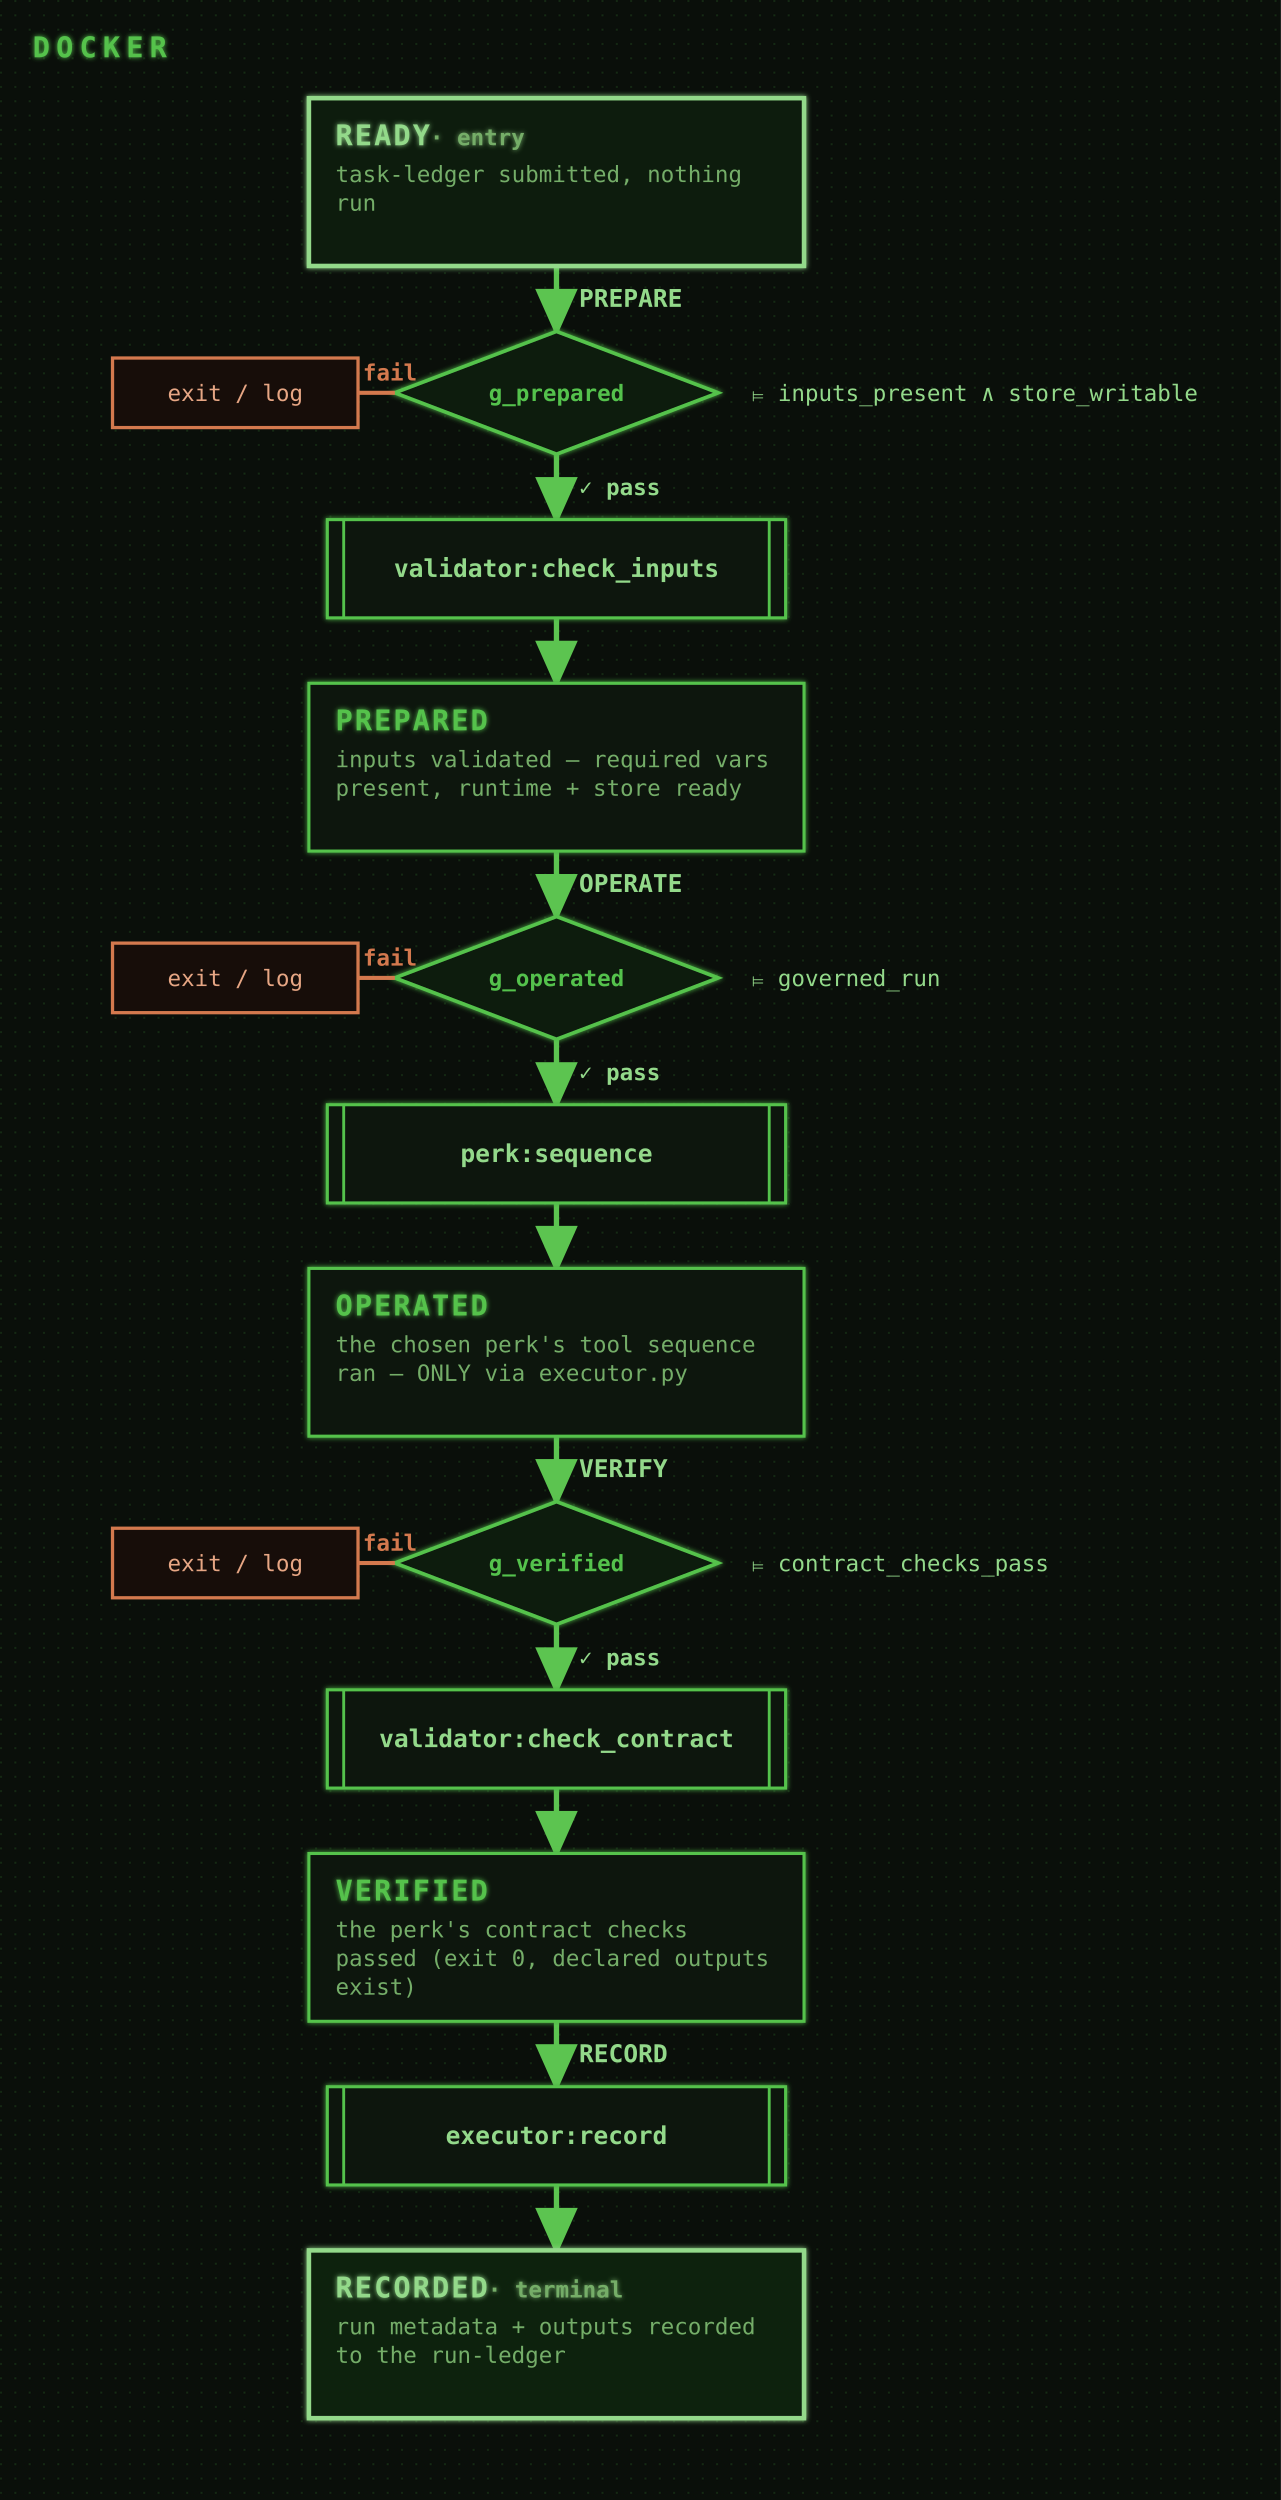
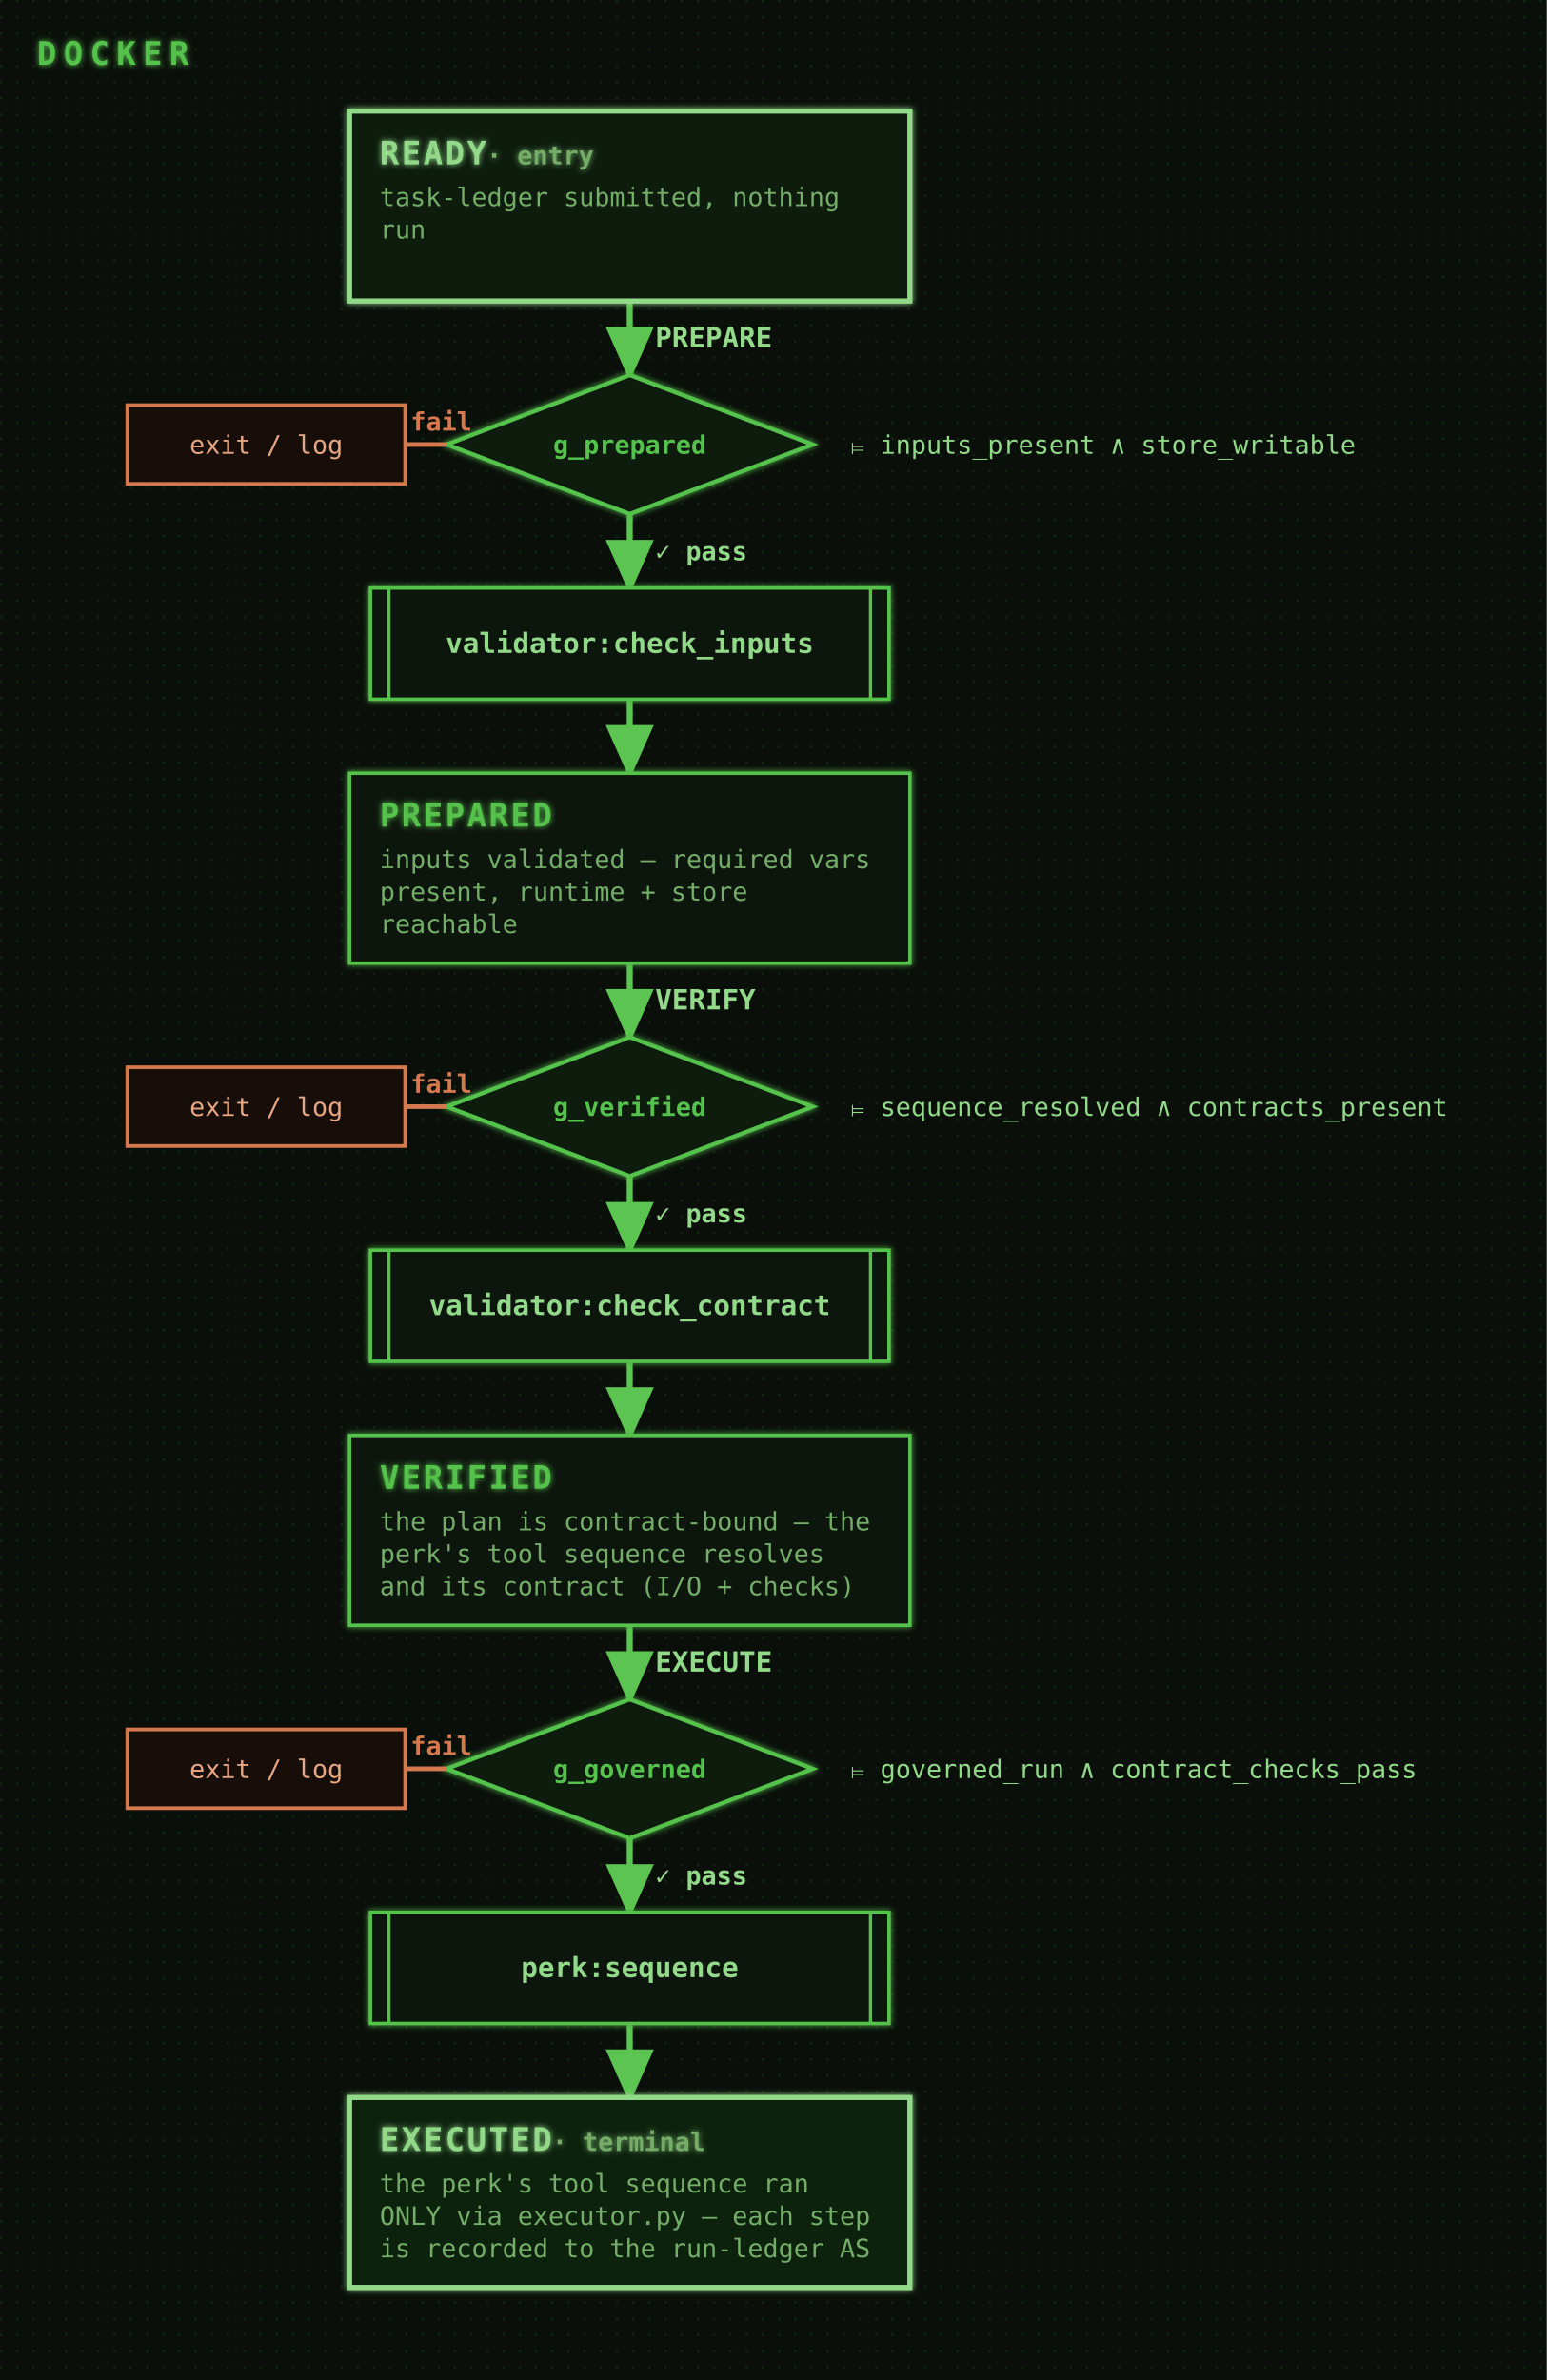
- <svg xmlns="http://www.w3.org/2000/svg" width="626" height="1222" viewBox="0 0 626 1222" font-family="ui-monospace,Menlo,Consolas,monospace">
+ <svg xmlns="http://www.w3.org/2000/svg" width="668" height="1028" viewBox="0 0 668 1028" font-family="ui-monospace,Menlo,Consolas,monospace">
  <defs>
    <filter id="glow" x="-60%" y="-60%" width="220%" height="220%">
      <feGaussianBlur stdDeviation="1.3" result="b" />
      <feMerge>
        <feMergeNode in="b" />
        <feMergeNode in="SourceGraphic" />
      </feMerge>
    </filter>
    <pattern id="px" width="7" height="7" patternUnits="userSpaceOnUse">
      <rect width="7" height="7" fill="#0a0f0a" />
      <rect width="1" height="1" fill="#54c24c" fill-opacity="0.13" />
    </pattern>
    <marker id="arr" markerWidth="10" markerHeight="10" refX="8" refY="4" orient="auto">
      <path d="M0,0 L9,4 L0,8 z" fill="#5cc450" />
    </marker>
  </defs>
-   <rect width="626" height="1222" fill="#0a0f0a" />
-   <rect width="626" height="1222" fill="url(#px)" />
+   <rect width="668" height="1028" fill="#0a0f0a" />
+   <rect width="668" height="1028" fill="url(#px)" />
  <text x="16" y="28" font-size="14" font-weight="700" letter-spacing="3" fill="#54c24c" filter="url(#glow)">DOCKER</text>
  <line x1="272.0" y1="130" x2="272.0" y2="162" stroke="#54c24c" stroke-width="7" opacity="0.16" filter="url(#glow)" />
  <line x1="272.0" y1="130" x2="272.0" y2="162" stroke="#5cc450" stroke-width="2.6" marker-end="url(#arr)" />
  <text x="283" y="150" font-size="12" font-weight="700" fill="#93d98a">PREPARE</text>
  <line x1="272.0" y1="222" x2="272.0" y2="254" stroke="#54c24c" stroke-width="7" opacity="0.16" filter="url(#glow)" />
  <line x1="272.0" y1="222" x2="272.0" y2="254" stroke="#5cc450" stroke-width="2.6" marker-end="url(#arr)" />
  <text x="283" y="242" font-size="11" font-weight="700" fill="#93d98a">✓ pass</text>
  <line x1="272.0" y1="302" x2="272.0" y2="334" stroke="#54c24c" stroke-width="7" opacity="0.16" filter="url(#glow)" />
  <line x1="272.0" y1="302" x2="272.0" y2="334" stroke="#5cc450" stroke-width="2.6" marker-end="url(#arr)" />
  <line x1="272.0" y1="416" x2="272.0" y2="448" stroke="#54c24c" stroke-width="7" opacity="0.16" filter="url(#glow)" />
  <line x1="272.0" y1="416" x2="272.0" y2="448" stroke="#5cc450" stroke-width="2.6" marker-end="url(#arr)" />
-   <text x="283" y="436" font-size="12" font-weight="700" fill="#93d98a">OPERATE</text>
+   <text x="283" y="436" font-size="12" font-weight="700" fill="#93d98a">VERIFY</text>
  <line x1="272.0" y1="508" x2="272.0" y2="540" stroke="#54c24c" stroke-width="7" opacity="0.16" filter="url(#glow)" />
  <line x1="272.0" y1="508" x2="272.0" y2="540" stroke="#5cc450" stroke-width="2.6" marker-end="url(#arr)" />
  <text x="283" y="528" font-size="11" font-weight="700" fill="#93d98a">✓ pass</text>
  <line x1="272.0" y1="588" x2="272.0" y2="620" stroke="#54c24c" stroke-width="7" opacity="0.16" filter="url(#glow)" />
  <line x1="272.0" y1="588" x2="272.0" y2="620" stroke="#5cc450" stroke-width="2.6" marker-end="url(#arr)" />
  <line x1="272.0" y1="702" x2="272.0" y2="734" stroke="#54c24c" stroke-width="7" opacity="0.16" filter="url(#glow)" />
  <line x1="272.0" y1="702" x2="272.0" y2="734" stroke="#5cc450" stroke-width="2.6" marker-end="url(#arr)" />
-   <text x="283" y="722" font-size="12" font-weight="700" fill="#93d98a">VERIFY</text>
+   <text x="283" y="722" font-size="12" font-weight="700" fill="#93d98a">EXECUTE</text>
  <line x1="272.0" y1="794" x2="272.0" y2="826" stroke="#54c24c" stroke-width="7" opacity="0.16" filter="url(#glow)" />
  <line x1="272.0" y1="794" x2="272.0" y2="826" stroke="#5cc450" stroke-width="2.6" marker-end="url(#arr)" />
  <text x="283" y="814" font-size="11" font-weight="700" fill="#93d98a">✓ pass</text>
  <line x1="272.0" y1="874" x2="272.0" y2="906" stroke="#54c24c" stroke-width="7" opacity="0.16" filter="url(#glow)" />
  <line x1="272.0" y1="874" x2="272.0" y2="906" stroke="#5cc450" stroke-width="2.6" marker-end="url(#arr)" />
-   <line x1="272.0" y1="988" x2="272.0" y2="1020" stroke="#54c24c" stroke-width="7" opacity="0.16" filter="url(#glow)" />
-   <line x1="272.0" y1="988" x2="272.0" y2="1020" stroke="#5cc450" stroke-width="2.6" marker-end="url(#arr)" />
-   <text x="283" y="1008" font-size="12" font-weight="700" fill="#93d98a">RECORD</text>
-   <line x1="272.0" y1="1068" x2="272.0" y2="1100" stroke="#54c24c" stroke-width="7" opacity="0.16" filter="url(#glow)" />
-   <line x1="272.0" y1="1068" x2="272.0" y2="1100" stroke="#5cc450" stroke-width="2.6" marker-end="url(#arr)" />
  <rect x="151.0" y="48" width="242" height="82" fill="#0e1d0d" stroke="#93d98a" stroke-width="2.2" filter="url(#glow)" />
  <text x="164.0" y="71" font-size="14" font-weight="700" letter-spacing="1" fill="#93d98a" filter="url(#glow)">READY<tspan font-size="11" letter-spacing="0" fill="#74ad68">  · entry</tspan>
  </text>
  <text x="164.0" y="89" font-size="11" fill="#74ad68">task-ledger submitted, nothing</text>
  <text x="164.0" y="103" font-size="11" fill="#74ad68">run</text>
  <polygon points="272.0,162 351.0,192.0 272.0,222 193.0,192.0" fill="#0c1a0c" stroke="#54c24c" stroke-width="1.8" filter="url(#glow)" />
  <text x="272" y="196" font-size="11" font-weight="600" text-anchor="middle" fill="#54c24c">g_prepared</text>
  <text x="367" y="196" font-size="11" fill="#93d98a">⊨ inputs_present ∧ store_writable</text>
  <line x1="193.0" y1="192.0" x2="175" y2="192.0" stroke="#d4794e" stroke-width="2" />
  <text x="184" y="186" font-size="11" font-weight="700" text-anchor="middle" fill="#d4794e">✗ fail</text>
  <rect x="55.0" y="175" width="120" height="34" fill="#170d09" stroke="#d4794e" stroke-width="1.6" />
  <text x="115.0" y="196" font-size="11" text-anchor="middle" fill="#e7a684">exit / log</text>
  <rect x="160.0" y="254" width="224" height="48" fill="#0a1609" stroke="#54c24c" stroke-width="1.5" filter="url(#glow)" />
  <line x1="168.0" y1="254" x2="168.0" y2="302" stroke="#54c24c" stroke-width="1.4" />
  <line x1="376.0" y1="254" x2="376.0" y2="302" stroke="#54c24c" stroke-width="1.4" />
  <text x="272" y="282" font-size="12" font-weight="600" text-anchor="middle" fill="#93d98a">validator:check_inputs</text>
  <rect x="151.0" y="334" width="242" height="82" fill="#0b140a" stroke="#54c24c" stroke-width="1.5" filter="url(#glow)" />
  <text x="164.0" y="357" font-size="14" font-weight="700" letter-spacing="1" fill="#54c24c" filter="url(#glow)">PREPARED<tspan font-size="11" letter-spacing="0" fill="#74ad68" />
  </text>
  <text x="164.0" y="375" font-size="11" fill="#74ad68">inputs validated — required vars</text>
-   <text x="164.0" y="389" font-size="11" fill="#74ad68">present, runtime + store ready</text>
+   <text x="164.0" y="389" font-size="11" fill="#74ad68">present, runtime + store</text>
+   <text x="164.0" y="403" font-size="11" fill="#74ad68">reachable</text>
  <polygon points="272.0,448 351.0,478.0 272.0,508 193.0,478.0" fill="#0c1a0c" stroke="#54c24c" stroke-width="1.8" filter="url(#glow)" />
-   <text x="272" y="482" font-size="11" font-weight="600" text-anchor="middle" fill="#54c24c">g_operated</text>
-   <text x="367" y="482" font-size="11" fill="#93d98a">⊨ governed_run</text>
+   <text x="272" y="482" font-size="11" font-weight="600" text-anchor="middle" fill="#54c24c">g_verified</text>
+   <text x="367" y="482" font-size="11" fill="#93d98a">⊨ sequence_resolved ∧ contracts_present</text>
  <line x1="193.0" y1="478.0" x2="175" y2="478.0" stroke="#d4794e" stroke-width="2" />
  <text x="184" y="472" font-size="11" font-weight="700" text-anchor="middle" fill="#d4794e">✗ fail</text>
  <rect x="55.0" y="461" width="120" height="34" fill="#170d09" stroke="#d4794e" stroke-width="1.6" />
  <text x="115.0" y="482" font-size="11" text-anchor="middle" fill="#e7a684">exit / log</text>
  <rect x="160.0" y="540" width="224" height="48" fill="#0a1609" stroke="#54c24c" stroke-width="1.5" filter="url(#glow)" />
  <line x1="168.0" y1="540" x2="168.0" y2="588" stroke="#54c24c" stroke-width="1.4" />
  <line x1="376.0" y1="540" x2="376.0" y2="588" stroke="#54c24c" stroke-width="1.4" />
-   <text x="272" y="568" font-size="12" font-weight="600" text-anchor="middle" fill="#93d98a">perk:sequence</text>
+   <text x="272" y="568" font-size="12" font-weight="600" text-anchor="middle" fill="#93d98a">validator:check_contract</text>
  <rect x="151.0" y="620" width="242" height="82" fill="#0b140a" stroke="#54c24c" stroke-width="1.5" filter="url(#glow)" />
-   <text x="164.0" y="643" font-size="14" font-weight="700" letter-spacing="1" fill="#54c24c" filter="url(#glow)">OPERATED<tspan font-size="11" letter-spacing="0" fill="#74ad68" />
+   <text x="164.0" y="643" font-size="14" font-weight="700" letter-spacing="1" fill="#54c24c" filter="url(#glow)">VERIFIED<tspan font-size="11" letter-spacing="0" fill="#74ad68" />
  </text>
-   <text x="164.0" y="661" font-size="11" fill="#74ad68">the chosen perk's tool sequence</text>
-   <text x="164.0" y="675" font-size="11" fill="#74ad68">ran — ONLY via executor.py</text>
+   <text x="164.0" y="661" font-size="11" fill="#74ad68">the plan is contract-bound — the</text>
+   <text x="164.0" y="675" font-size="11" fill="#74ad68">perk's tool sequence resolves</text>
+   <text x="164.0" y="689" font-size="11" fill="#74ad68">and its contract (I/O + checks)</text>
  <polygon points="272.0,734 351.0,764.0 272.0,794 193.0,764.0" fill="#0c1a0c" stroke="#54c24c" stroke-width="1.8" filter="url(#glow)" />
-   <text x="272" y="768" font-size="11" font-weight="600" text-anchor="middle" fill="#54c24c">g_verified</text>
-   <text x="367" y="768" font-size="11" fill="#93d98a">⊨ contract_checks_pass</text>
+   <text x="272" y="768" font-size="11" font-weight="600" text-anchor="middle" fill="#54c24c">g_governed</text>
+   <text x="367" y="768" font-size="11" fill="#93d98a">⊨ governed_run ∧ contract_checks_pass</text>
  <line x1="193.0" y1="764.0" x2="175" y2="764.0" stroke="#d4794e" stroke-width="2" />
  <text x="184" y="758" font-size="11" font-weight="700" text-anchor="middle" fill="#d4794e">✗ fail</text>
  <rect x="55.0" y="747" width="120" height="34" fill="#170d09" stroke="#d4794e" stroke-width="1.6" />
  <text x="115.0" y="768" font-size="11" text-anchor="middle" fill="#e7a684">exit / log</text>
  <rect x="160.0" y="826" width="224" height="48" fill="#0a1609" stroke="#54c24c" stroke-width="1.5" filter="url(#glow)" />
  <line x1="168.0" y1="826" x2="168.0" y2="874" stroke="#54c24c" stroke-width="1.4" />
  <line x1="376.0" y1="826" x2="376.0" y2="874" stroke="#54c24c" stroke-width="1.4" />
-   <text x="272" y="854" font-size="12" font-weight="600" text-anchor="middle" fill="#93d98a">validator:check_contract</text>
-   <rect x="151.0" y="906" width="242" height="82" fill="#0b140a" stroke="#54c24c" stroke-width="1.5" filter="url(#glow)" />
-   <text x="164.0" y="929" font-size="14" font-weight="700" letter-spacing="1" fill="#54c24c" filter="url(#glow)">VERIFIED<tspan font-size="11" letter-spacing="0" fill="#74ad68" />
+   <text x="272" y="854" font-size="12" font-weight="600" text-anchor="middle" fill="#93d98a">perk:sequence</text>
+   <rect x="151.0" y="906" width="242" height="82" fill="#0f2410" stroke="#93d98a" stroke-width="2.2" filter="url(#glow)" />
+   <text x="164.0" y="929" font-size="14" font-weight="700" letter-spacing="1" fill="#93d98a" filter="url(#glow)">EXECUTED<tspan font-size="11" letter-spacing="0" fill="#74ad68">  · terminal</tspan>
  </text>
-   <text x="164.0" y="947" font-size="11" fill="#74ad68">the perk's contract checks</text>
-   <text x="164.0" y="961" font-size="11" fill="#74ad68">passed (exit 0, declared outputs</text>
-   <text x="164.0" y="975" font-size="11" fill="#74ad68">exist)</text>
-   <rect x="160.0" y="1020" width="224" height="48" fill="#0a1609" stroke="#54c24c" stroke-width="1.5" filter="url(#glow)" />
-   <line x1="168.0" y1="1020" x2="168.0" y2="1068" stroke="#54c24c" stroke-width="1.4" />
-   <line x1="376.0" y1="1020" x2="376.0" y2="1068" stroke="#54c24c" stroke-width="1.4" />
-   <text x="272" y="1048" font-size="12" font-weight="600" text-anchor="middle" fill="#93d98a">executor:record</text>
-   <rect x="151.0" y="1100" width="242" height="82" fill="#0f2410" stroke="#93d98a" stroke-width="2.2" filter="url(#glow)" />
-   <text x="164.0" y="1123" font-size="14" font-weight="700" letter-spacing="1" fill="#93d98a" filter="url(#glow)">RECORDED<tspan font-size="11" letter-spacing="0" fill="#74ad68">  · terminal</tspan>
-   </text>
-   <text x="164.0" y="1141" font-size="11" fill="#74ad68">run metadata + outputs recorded</text>
-   <text x="164.0" y="1155" font-size="11" fill="#74ad68">to the run-ledger</text>
+   <text x="164.0" y="947" font-size="11" fill="#74ad68">the perk's tool sequence ran</text>
+   <text x="164.0" y="961" font-size="11" fill="#74ad68">ONLY via executor.py — each step</text>
+   <text x="164.0" y="975" font-size="11" fill="#74ad68">is recorded to the run-ledger AS</text>
</svg>
